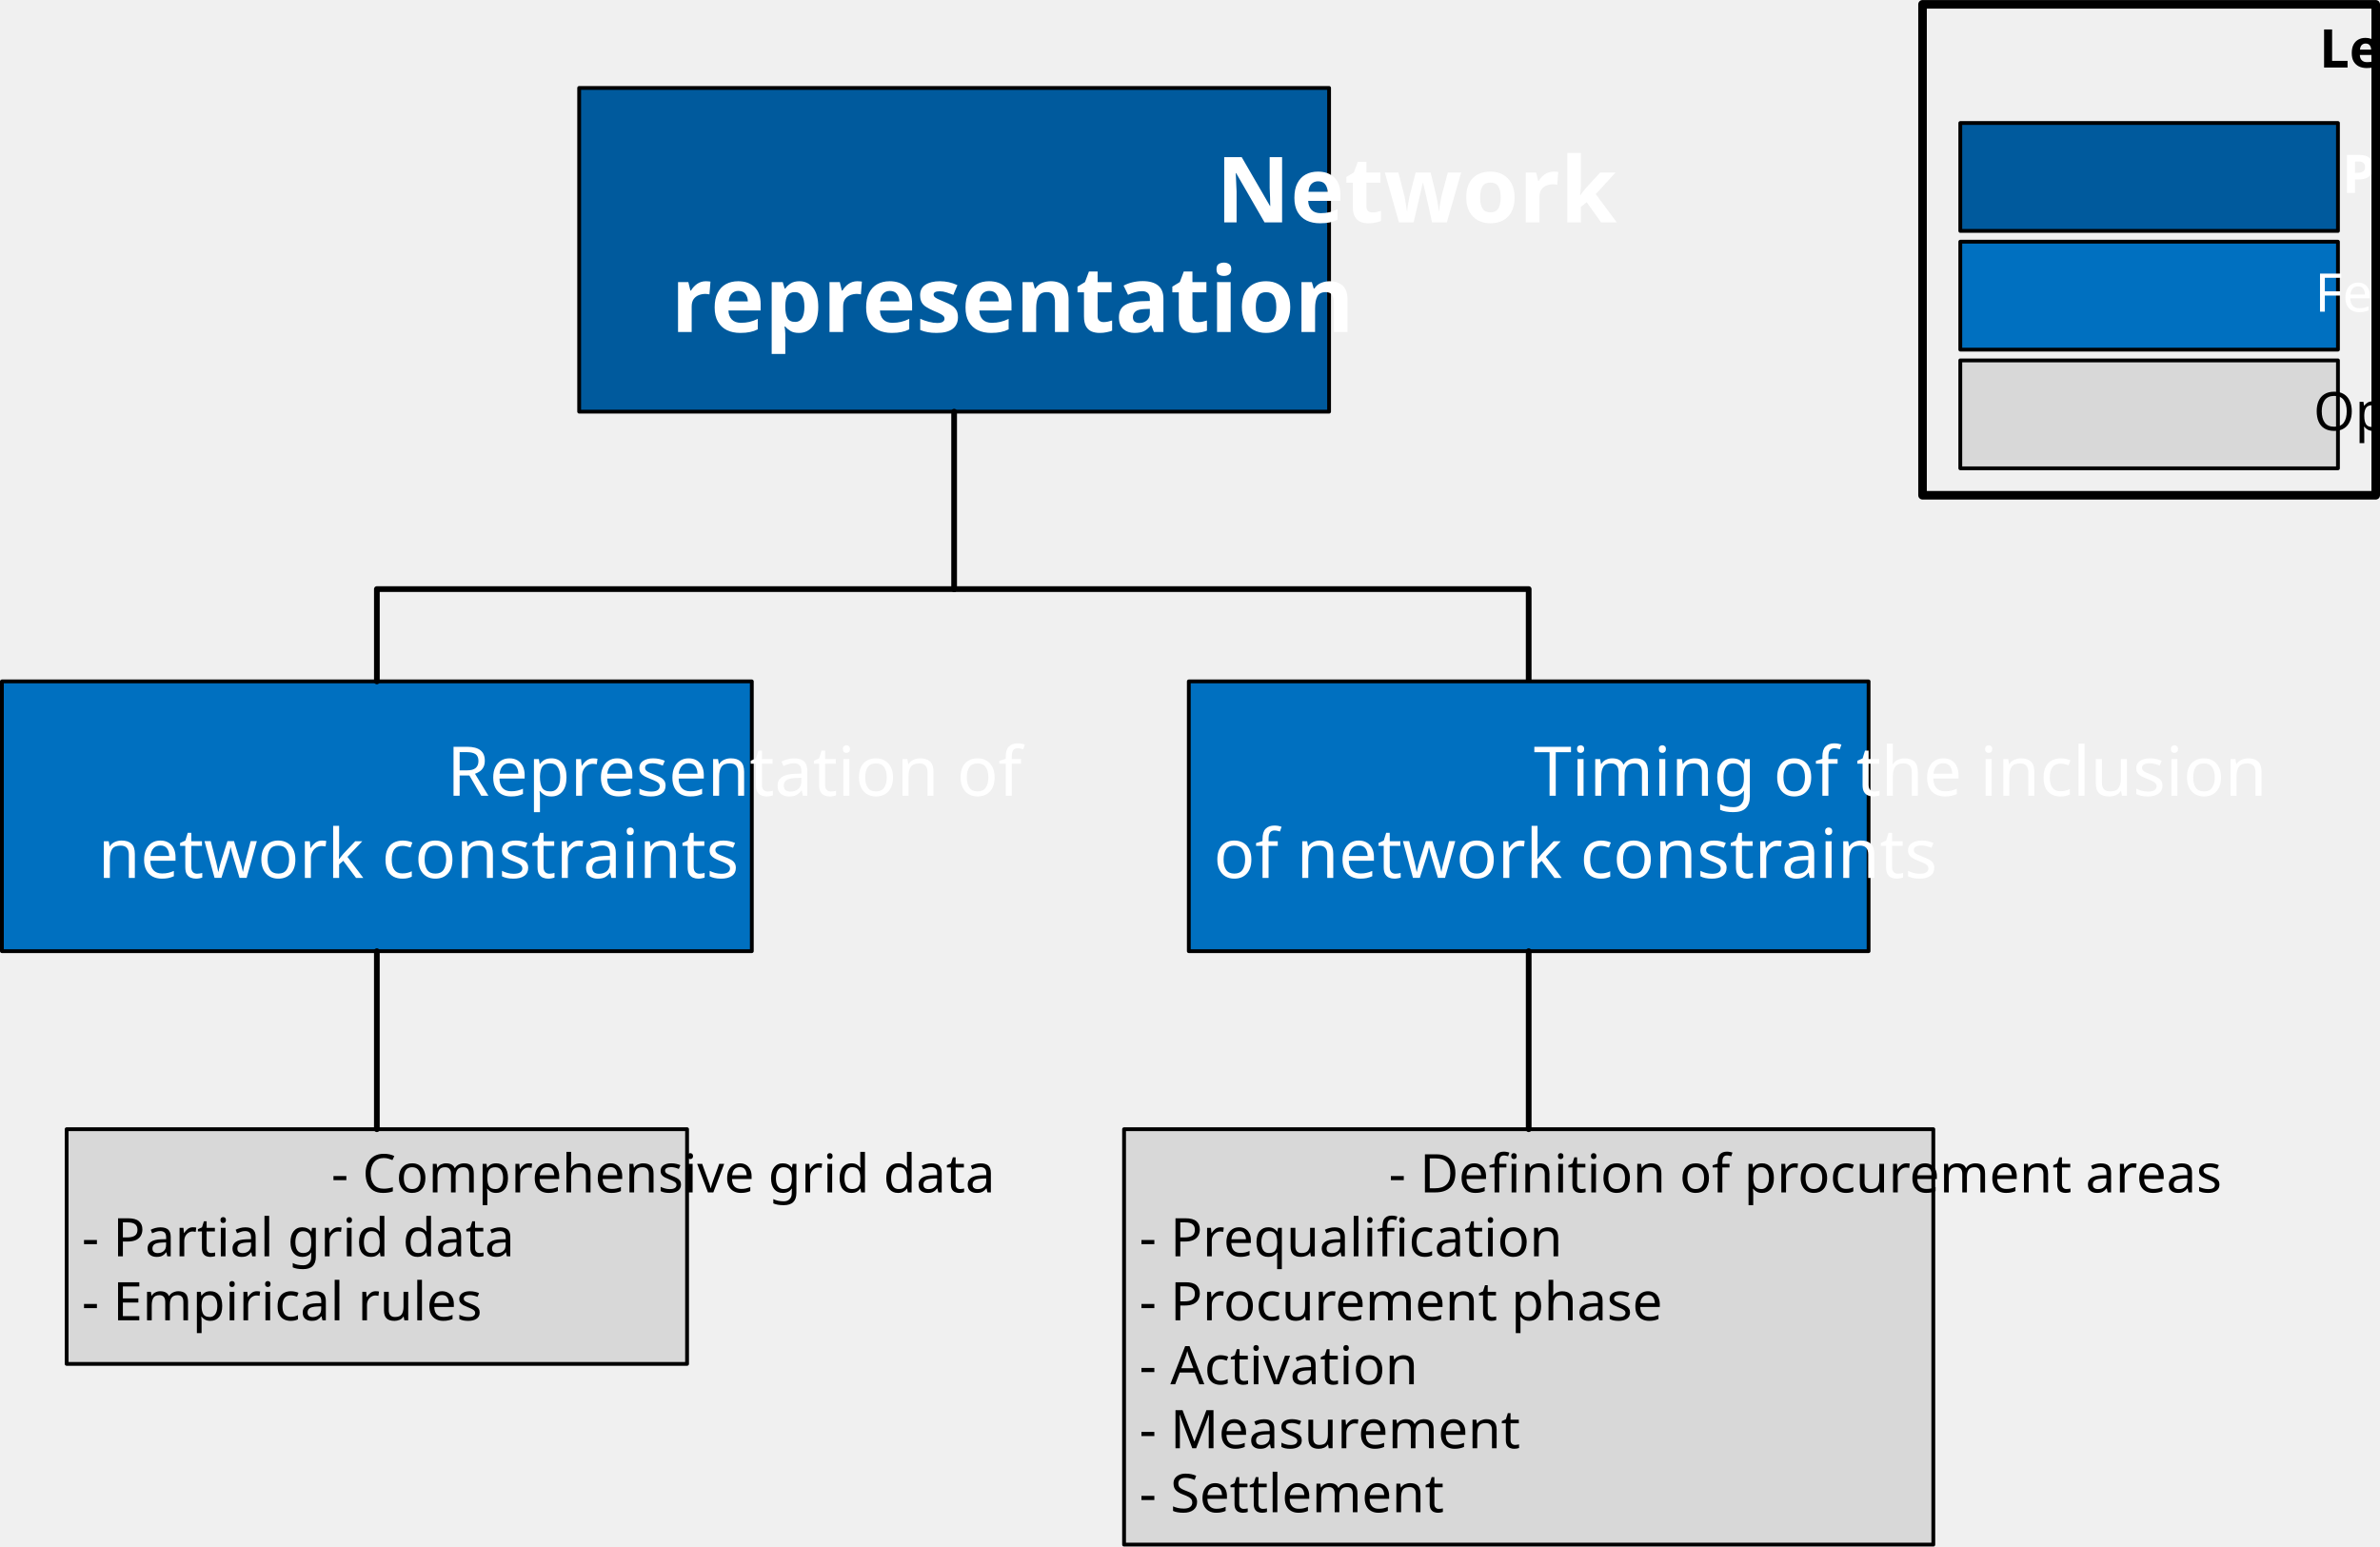
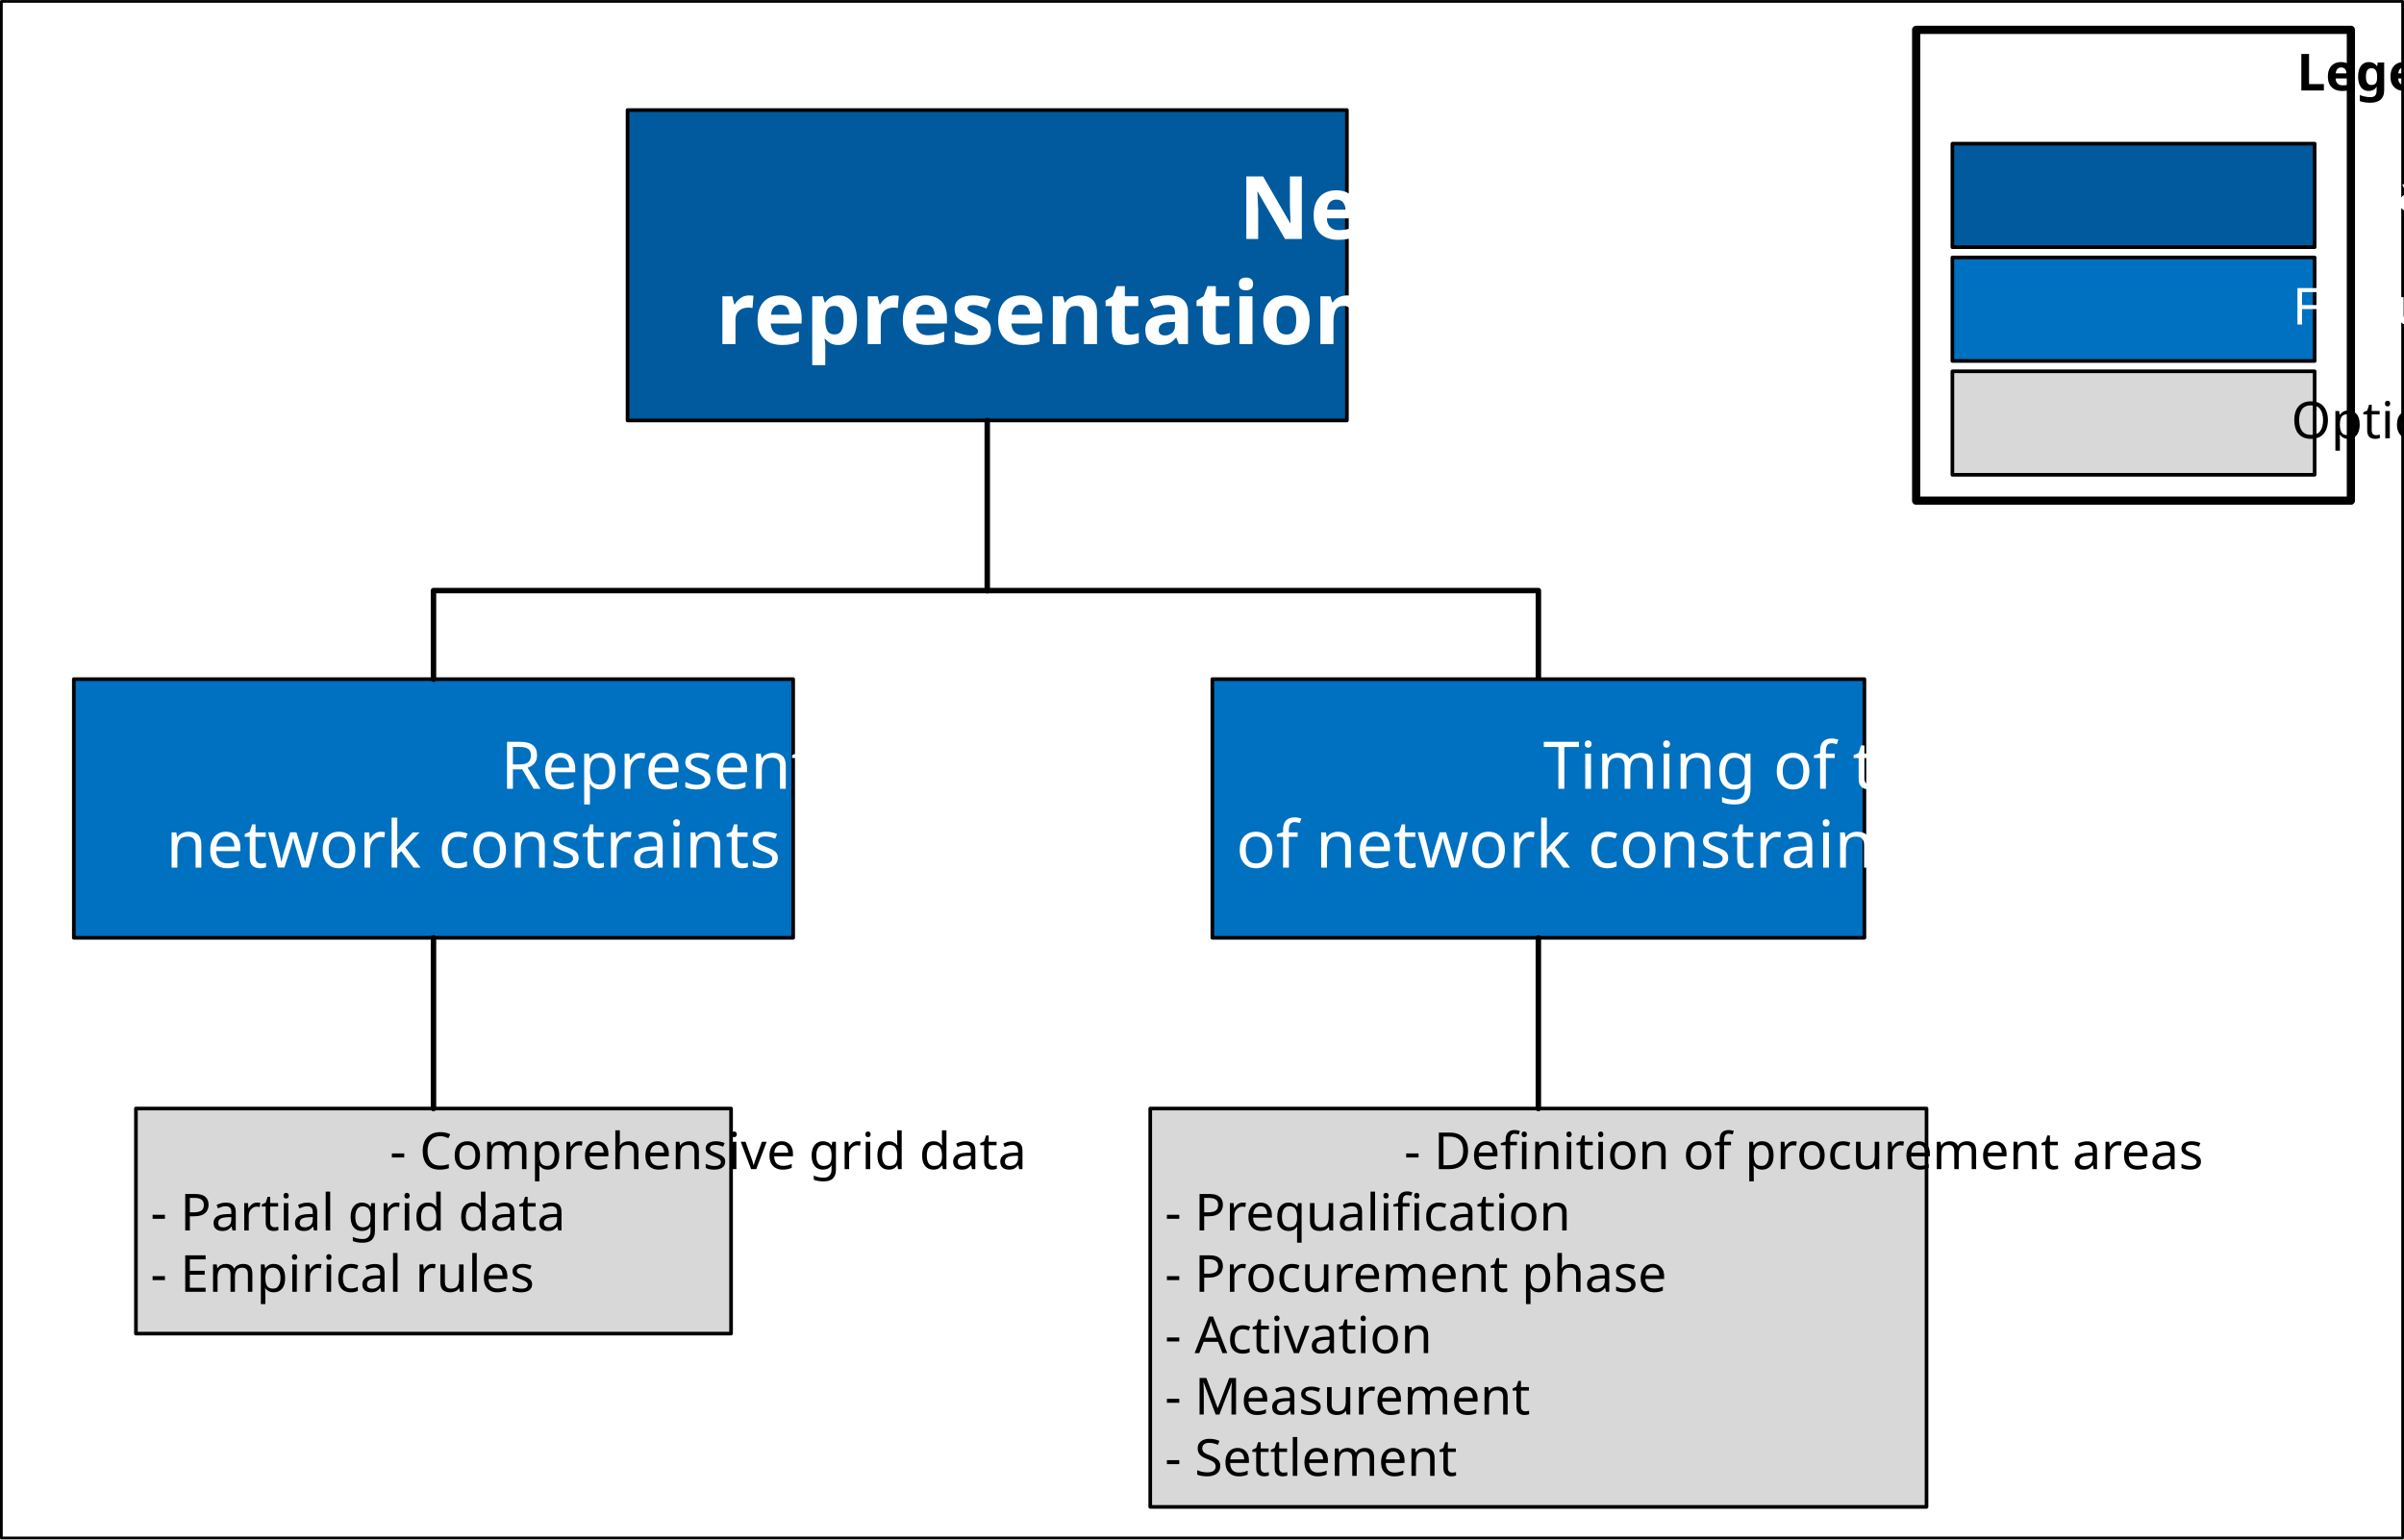
- <svg xmlns="http://www.w3.org/2000/svg" xmlns:ns1="http://schemas.microsoft.com/visio/2003/SVGExtensions/" width="8.684in" height="5.643in" viewBox="0 0 625.247 406.271" xml:space="preserve" color-interpolation-filters="sRGB" class="st13">
+ <svg xmlns="http://www.w3.org/2000/svg" xmlns:ns1="http://schemas.microsoft.com/visio/2003/SVGExtensions/" width="9.144in" height="5.857in" viewBox="0 0 658.388 421.695" xml:space="preserve" color-interpolation-filters="sRGB" class="st14">
  <ns1:documentProperties ns1:langID="1033" ns1:metric="true" ns1:viewMarkup="false" />
  <style type="text/css">
	
- 		.st1 {fill:#005a9d;stroke:#000000;stroke-linecap:round;stroke-linejoin:round;stroke-width:1}
- 		.st2 {fill:#ffffff;font-family:Calibri;font-size:2em;font-weight:bold}
- 		.st3 {font-size:1em}
- 		.st4 {fill:#0070c0;stroke:#000000;stroke-linecap:round;stroke-linejoin:round;stroke-width:1}
- 		.st5 {fill:#ffffff;font-family:Calibri;font-size:1.5em}
- 		.st6 {stroke:#000000;stroke-linecap:round;stroke-linejoin:round;stroke-width:1.5}
- 		.st7 {fill:#d8d8d8;stroke:#000000;stroke-linecap:round;stroke-linejoin:round;stroke-width:1}
- 		.st8 {fill:#000000;font-family:Calibri;font-size:1.167em}
- 		.st9 {fill:#ffffff;font-family:Calibri;font-size:1.167em;font-weight:bold}
- 		.st10 {fill:#ffffff;font-family:Calibri;font-size:1.167em}
- 		.st11 {fill:none;stroke:#000000;stroke-linecap:round;stroke-linejoin:round;stroke-width:2.25}
- 		.st12 {fill:#000000;font-family:Calibri;font-size:1.167em;font-weight:bold}
- 		.st13 {fill:none;fill-rule:evenodd;font-size:12px;overflow:visible;stroke-linecap:square;stroke-miterlimit:3}
+ 		.st1 {fill:#ffffff;stroke:#000000;stroke-linecap:round;stroke-linejoin:round;stroke-width:0.75}
+ 		.st2 {fill:#005a9d;stroke:#000000;stroke-linecap:round;stroke-linejoin:round;stroke-width:1}
+ 		.st3 {fill:#ffffff;font-family:Calibri;font-size:2em;font-weight:bold}
+ 		.st4 {font-size:1em}
+ 		.st5 {fill:#0070c0;stroke:#000000;stroke-linecap:round;stroke-linejoin:round;stroke-width:1}
+ 		.st6 {fill:#ffffff;font-family:Calibri;font-size:1.5em}
+ 		.st7 {stroke:#000000;stroke-linecap:round;stroke-linejoin:round;stroke-width:1.5}
+ 		.st8 {fill:#d8d8d8;stroke:#000000;stroke-linecap:round;stroke-linejoin:round;stroke-width:1}
+ 		.st9 {fill:#000000;font-family:Calibri;font-size:1.167em}
+ 		.st10 {fill:#ffffff;font-family:Calibri;font-size:1.167em;font-weight:bold}
+ 		.st11 {fill:#ffffff;font-family:Calibri;font-size:1.167em}
+ 		.st12 {fill:none;stroke:#000000;stroke-linecap:round;stroke-linejoin:round;stroke-width:2.25}
+ 		.st13 {fill:#000000;font-family:Calibri;font-size:1.167em;font-weight:bold}
+ 		.st14 {fill:none;fill-rule:evenodd;font-size:12px;overflow:visible;stroke-linecap:square;stroke-miterlimit:3}
	
	</style>
  <g ns1:mID="0" ns1:index="1" ns1:groupContext="foregroundPage">
    <ns1:pageProperties ns1:drawingScale="0.0393701" ns1:pageScale="0.0393701" ns1:drawingUnits="24" ns1:shadowOffsetX="8.50394" ns1:shadowOffsetY="-8.50394" />
-     <g id="shape1049-1" ns1:mID="1049" ns1:groupContext="shape" transform="translate(152.153,-298.138)">
+     <g id="shape1282-1" ns1:mID="1282" ns1:groupContext="shape" transform="translate(0.375,-0.375)">
+       <rect x="0" y="0.75" width="657.638" height="420.945" class="st1" />
+     </g>
+     <g id="shape1049-3" ns1:mID="1049" ns1:groupContext="shape" transform="translate(171.871,-306.517)">
      <ns1:userDefs>
        <ns1:ud ns1:nameU="visVersion" ns1:val="VT0(15):26" />
      </ns1:userDefs>
      <ns1:textBlock ns1:margins="rect(4,4,4,4)" ns1:tabSpace="42.5197" />
-       <ns1:textRect cx="98.504" cy="363.751" width="197.01" height="85.039" />
-       <rect x="0" y="321.231" width="197.008" height="85.039" class="st1" />
-       <text x="54.98" y="356.55" class="st2" ns1:langID="3082">
+       <ns1:textRect cx="98.504" cy="379.175" width="197.01" height="85.039" />
+       <rect x="0" y="336.655" width="197.008" height="85.039" class="st2" />
+       <text x="54.98" y="371.98" class="st3" ns1:langID="3082">
        <ns1:paragraph ns1:horizAlign="1" />
-         <ns1:tabList />Network <tspan x="24.1" dy="1.2em" class="st3">representation</tspan>
+         <ns1:tabList />Network <tspan x="24.1" dy="1.2em" class="st4">representation</tspan>
      </text>
    </g>
-     <g id="shape1050-5" ns1:mID="1050" ns1:groupContext="shape" transform="translate(0.5,-156.406)">
+     <g id="shape1050-7" ns1:mID="1050" ns1:groupContext="shape" transform="translate(20.2175,-164.785)">
      <ns1:userDefs>
        <ns1:ud ns1:nameU="visVersion" ns1:val="VT0(15):26" />
      </ns1:userDefs>
      <ns1:textBlock ns1:margins="rect(4,4,4,4)" ns1:tabSpace="42.5197" />
-       <ns1:textRect cx="98.504" cy="370.838" width="197.01" height="70.866" />
-       <rect x="0" y="335.405" width="197.008" height="70.866" class="st4" />
-       <text x="32.66" y="365.44" class="st5" ns1:langID="3082">
+       <ns1:textRect cx="98.504" cy="386.262" width="197.01" height="70.866" />
+       <rect x="0" y="350.829" width="197.008" height="70.866" class="st5" />
+       <text x="32.66" y="380.86" class="st6" ns1:langID="3082">
        <ns1:paragraph ns1:horizAlign="1" />
        <ns1:tabList />Representation of <ns1:lf />
-         <tspan x="25.25" dy="1.2em" class="st3">network constraints</tspan>
+         <tspan x="25.25" dy="1.2em" class="st4">network constraints</tspan>
      </text>
    </g>
-     <g id="shape1052-9" ns1:mID="1052" ns1:groupContext="shape" transform="translate(656.928,108.133) rotate(90)">
+     <g id="shape1052-11" ns1:mID="1052" ns1:groupContext="shape" transform="translate(692.07,115.178) rotate(90)">
      <ns1:userDefs>
        <ns1:ud ns1:nameU="Scale" ns1:val="VT0(1):26" />
        <ns1:ud ns1:nameU="AntiScale" ns1:val="VT0(1):26" />
        <ns1:ud ns1:nameU="visVersion" ns1:val="VT0(15):26" />
      </ns1:userDefs>
-       <path d="M0 406.27 L46.61 406.27" class="st6" />
-       <path d="M46.61 406.27 L46.61 557.92 L70.87 557.92" class="st6" />
-       <path d="M46.61 406.27 L46.61 255.33 L70.87 255.33" class="st6" />
+       <path d="M0 421.69 L46.61 421.69" class="st7" />
+       <path d="M46.61 421.69 L46.61 573.35 L70.87 573.35" class="st7" />
+       <path d="M46.61 421.69 L46.61 270.75 L70.87 270.75" class="st7" />
    </g>
-     <g id="shape1053-14" ns1:mID="1053" ns1:groupContext="shape" transform="translate(312.311,-156.406)">
+     <g id="shape1053-16" ns1:mID="1053" ns1:groupContext="shape" transform="translate(332.028,-164.785)">
      <ns1:userDefs>
        <ns1:ud ns1:nameU="visVersion" ns1:val="VT0(15):26" />
      </ns1:userDefs>
      <ns1:textBlock ns1:margins="rect(4,4,4,4)" ns1:tabSpace="42.5197" />
-       <ns1:textRect cx="89.291" cy="370.838" width="178.59" height="70.866" />
-       <rect x="0" y="335.405" width="178.583" height="70.866" class="st4" />
-       <text x="6.35" y="365.44" class="st5" ns1:langID="3082">
+       <ns1:textRect cx="89.291" cy="386.262" width="178.59" height="70.866" />
+       <rect x="0" y="350.829" width="178.583" height="70.866" class="st5" />
+       <text x="6.35" y="380.86" class="st6" ns1:langID="3082">
        <ns1:paragraph ns1:horizAlign="1" />
-         <ns1:tabList />Timing of the inclusion <tspan x="6.51" dy="1.2em" class="st3">of network constraints</tspan>
+         <ns1:tabList />Timing of the inclusion <tspan x="6.51" dy="1.2em" class="st4">of network constraints</tspan>
      </text>
    </g>
-     <g id="shape1055-18" ns1:mID="1055" ns1:groupContext="shape" transform="translate(17.5079,-47.9803)">
+     <g id="shape1055-20" ns1:mID="1055" ns1:groupContext="shape" transform="translate(37.2254,-56.3592)">
      <ns1:userDefs>
        <ns1:ud ns1:nameU="visVersion" ns1:val="VT0(15):26" />
      </ns1:userDefs>
      <ns1:textBlock ns1:margins="rect(4,4,4,4)" ns1:tabSpace="42.5197" ns1:verticalAlign="0" />
-       <ns1:textRect cx="81.496" cy="375.444" width="163" height="61.654" />
-       <rect x="0" y="344.617" width="162.992" height="61.654" class="st7" />
-       <text x="4" y="361.22" class="st8" ns1:langID="3082">
+       <ns1:textRect cx="81.496" cy="390.868" width="163" height="61.654" />
+       <rect x="0" y="360.041" width="162.992" height="61.654" class="st8" />
+       <text x="4" y="376.64" class="st9" ns1:langID="3082">
        <ns1:paragraph />
        <ns1:tabList />- Comprehensive grid data<ns1:newlineChar />
-         <tspan x="4" dy="1.2em" class="st3">-</tspan> Partial grid data<ns1:newlineChar />
-         <tspan x="4" dy="1.2em" class="st3">-</tspan> Empirical rules</text>
+         <tspan x="4" dy="1.2em" class="st4">-</tspan> Partial grid data<ns1:newlineChar />
+         <tspan x="4" dy="1.2em" class="st4">-</tspan> Empirical rules</text>
    </g>
-     <g id="shape1056-23" ns1:mID="1056" ns1:groupContext="shape" transform="translate(-307.267,296.637) rotate(-90)">
-       <path d="M0 406.27 L46.77 406.27" class="st6" />
+     <g id="shape1056-25" ns1:mID="1056" ns1:groupContext="shape" transform="translate(-302.973,303.682) rotate(-90)">
+       <path d="M0 421.69 L46.77 421.69" class="st7" />
    </g>
-     <g id="shape1058-26" ns1:mID="1058" ns1:groupContext="shape" transform="translate(295.303,-0.5)">
+     <g id="shape1058-28" ns1:mID="1058" ns1:groupContext="shape" transform="translate(315.021,-8.87894)">
      <ns1:userDefs>
        <ns1:ud ns1:nameU="visVersion" ns1:val="VT0(15):26" />
      </ns1:userDefs>
      <ns1:textBlock ns1:margins="rect(4,4,4,4)" ns1:tabSpace="42.5197" ns1:verticalAlign="0" />
-       <ns1:textRect cx="106.299" cy="351.704" width="212.6" height="109.134" />
-       <rect x="0" y="297.137" width="212.598" height="109.134" class="st7" />
-       <text x="4" y="313.74" class="st8" ns1:langID="3082">
+       <ns1:textRect cx="106.299" cy="367.128" width="212.6" height="109.134" />
+       <rect x="0" y="312.561" width="212.598" height="109.134" class="st8" />
+       <text x="4" y="329.16" class="st9" ns1:langID="3082">
        <ns1:paragraph />
        <ns1:tabList />- Definition of procurement areas<ns1:newlineChar />
-         <tspan x="4" dy="1.2em" class="st3">-</tspan> Prequalification<ns1:newlineChar />
-         <tspan x="4" dy="1.2em" class="st3">-</tspan> Procurement phase<ns1:newlineChar />
-         <tspan x="4" dy="1.2em" class="st3">-</tspan> Activation<ns1:newlineChar />
-         <tspan x="4" dy="1.2em" class="st3">-</tspan> Measurement<ns1:newlineChar />
-         <tspan x="4" dy="1.2em" class="st3">-</tspan> Settlement</text>
+         <tspan x="4" dy="1.2em" class="st4">-</tspan> Prequalification<ns1:newlineChar />
+         <tspan x="4" dy="1.2em" class="st4">-</tspan> Procurement phase<ns1:newlineChar />
+         <tspan x="4" dy="1.2em" class="st4">-</tspan> Activation<ns1:newlineChar />
+         <tspan x="4" dy="1.2em" class="st4">-</tspan> Measurement<ns1:newlineChar />
+         <tspan x="4" dy="1.2em" class="st4">-</tspan> Settlement</text>
    </g>
-     <g id="shape1059-34" ns1:mID="1059" ns1:groupContext="shape" transform="translate(-4.66834,296.637) rotate(-90)">
-       <path d="M0 406.27 L46.77 406.27" class="st6" />
+     <g id="shape1059-36" ns1:mID="1059" ns1:groupContext="shape" transform="translate(-0.375038,303.682) rotate(-90)">
+       <path d="M0 421.69 L46.77 421.69" class="st7" />
    </g>
-     <g id="shape1075-37" ns1:mID="1075" ns1:groupContext="shape" transform="translate(514.988,-345.618)">
+     <g id="shape1075-39" ns1:mID="1075" ns1:groupContext="shape" transform="translate(534.706,-353.997)">
      <ns1:userDefs>
        <ns1:ud ns1:nameU="visVersion" ns1:val="VT0(15):26" />
      </ns1:userDefs>
      <ns1:textBlock ns1:margins="rect(4,4,4,4)" ns1:tabSpace="42.5197" />
-       <ns1:textRect cx="49.606" cy="392.097" width="99.22" height="28.346" />
-       <rect x="0" y="377.924" width="99.213" height="28.346" class="st1" />
-       <text x="34.78" y="396.3" class="st9" ns1:langID="3082">
+       <ns1:textRect cx="49.606" cy="407.522" width="99.22" height="28.346" />
+       <rect x="0" y="393.348" width="99.213" height="28.346" class="st2" />
+       <text x="34.78" y="411.72" class="st10" ns1:langID="3082">
        <ns1:paragraph ns1:horizAlign="1" />
        <ns1:tabList />Pillar</text>
    </g>
-     <g id="shape1076-40" ns1:mID="1076" ns1:groupContext="shape" transform="translate(514.988,-314.437)">
+     <g id="shape1076-42" ns1:mID="1076" ns1:groupContext="shape" transform="translate(534.706,-322.816)">
      <ns1:userDefs>
        <ns1:ud ns1:nameU="visVersion" ns1:val="VT0(15):26" />
      </ns1:userDefs>
      <ns1:textBlock ns1:margins="rect(4,4,4,4)" ns1:tabSpace="42.5197" />
-       <ns1:textRect cx="49.606" cy="392.097" width="99.22" height="28.346" />
-       <rect x="0" y="377.924" width="99.213" height="28.346" class="st4" />
-       <text x="27.61" y="396.3" class="st10" ns1:langID="3082">
+       <ns1:textRect cx="49.606" cy="407.522" width="99.22" height="28.346" />
+       <rect x="0" y="393.348" width="99.213" height="28.346" class="st5" />
+       <text x="27.61" y="411.72" class="st11" ns1:langID="3082">
        <ns1:paragraph ns1:horizAlign="1" />
        <ns1:tabList />Feature</text>
    </g>
-     <g id="shape1078-43" ns1:mID="1078" ns1:groupContext="shape" transform="translate(514.988,-283.256)">
+     <g id="shape1078-45" ns1:mID="1078" ns1:groupContext="shape" transform="translate(534.706,-291.635)">
      <ns1:userDefs>
        <ns1:ud ns1:nameU="visVersion" ns1:val="VT0(15):26" />
      </ns1:userDefs>
      <ns1:textBlock ns1:margins="rect(4,4,4,4)" ns1:tabSpace="42.5197" />
-       <ns1:textRect cx="49.606" cy="392.097" width="99.22" height="28.346" />
-       <rect x="0" y="377.924" width="99.213" height="28.346" class="st7" />
-       <text x="27.24" y="396.3" class="st8" ns1:langID="3082">
+       <ns1:textRect cx="49.606" cy="407.522" width="99.22" height="28.346" />
+       <rect x="0" y="393.348" width="99.213" height="28.346" class="st8" />
+       <text x="27.24" y="411.72" class="st9" ns1:langID="3082">
        <ns1:paragraph ns1:horizAlign="1" />
        <ns1:tabList />Options</text>
    </g>
-     <g id="shape1079-46" ns1:mID="1079" ns1:groupContext="shape" transform="translate(505.067,-276.169)">
+     <g id="shape1079-48" ns1:mID="1079" ns1:groupContext="shape" transform="translate(524.784,-284.548)">
      <ns1:userDefs>
        <ns1:ud ns1:nameU="visVersion" ns1:val="VT0(15):26" />
      </ns1:userDefs>
      <ns1:textBlock ns1:margins="rect(4,4,4,4)" ns1:tabSpace="42.5197" ns1:verticalAlign="0" />
-       <ns1:textRect cx="59.528" cy="341.783" width="119.06" height="128.976" />
-       <rect x="0" y="277.294" width="119.055" height="128.976" class="st11" />
-       <text x="38.69" y="293.89" class="st12" ns1:langID="3082">
+       <ns1:textRect cx="59.528" cy="357.207" width="119.06" height="128.976" />
+       <rect x="0" y="292.719" width="119.055" height="128.976" class="st12" />
+       <text x="38.69" y="309.32" class="st13" ns1:langID="3082">
        <ns1:paragraph ns1:horizAlign="1" />
        <ns1:tabList />Legend</text>
    </g>
  </g>
</svg>
